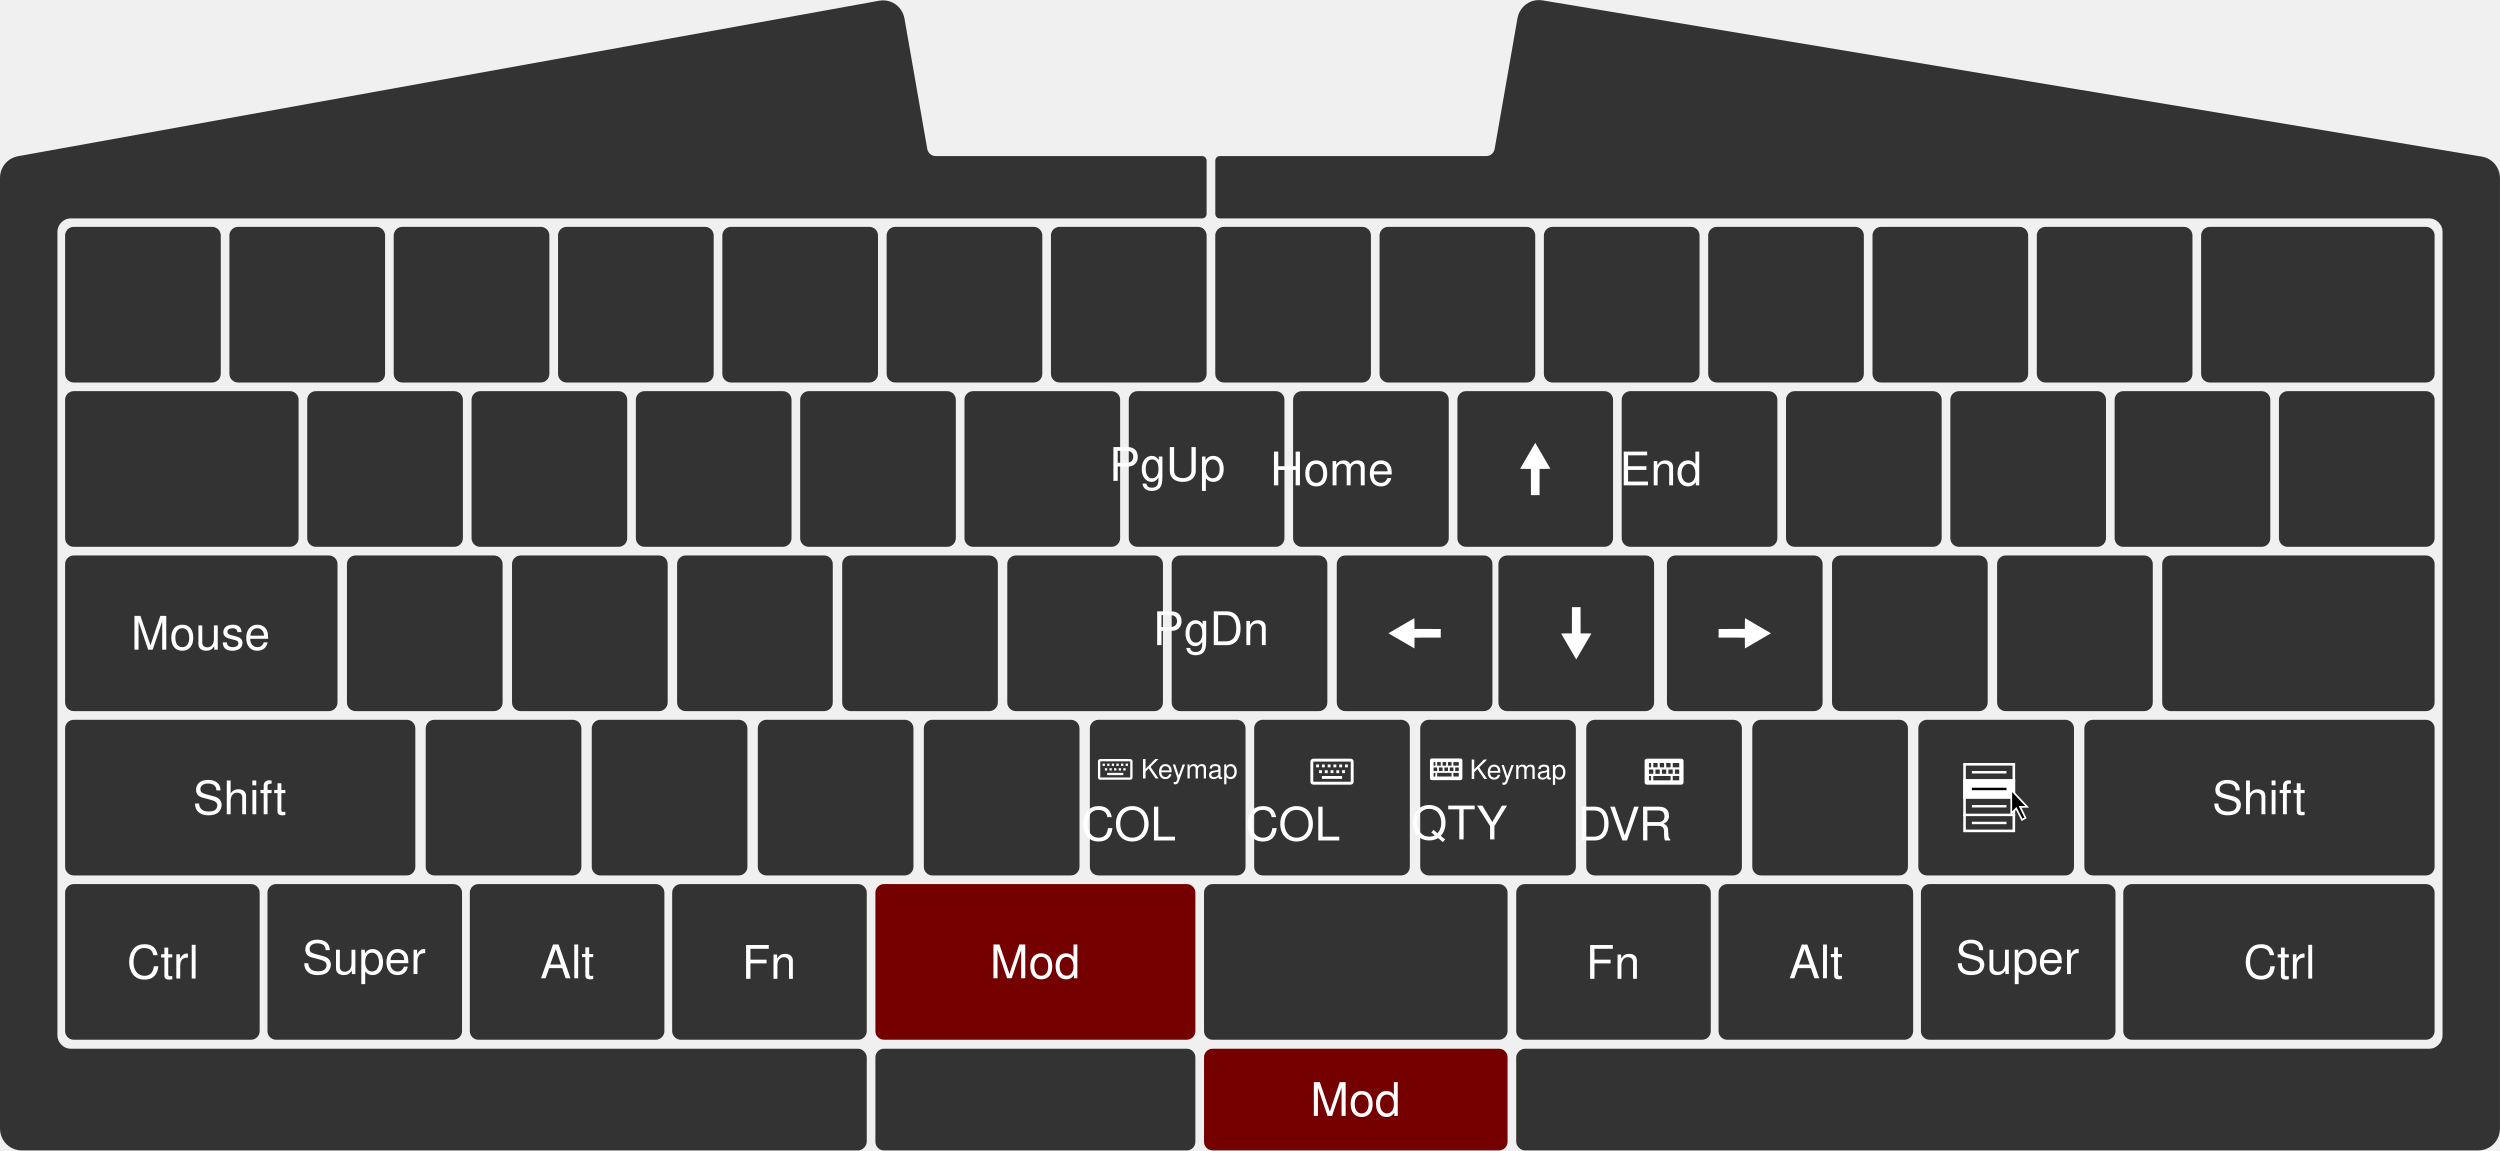
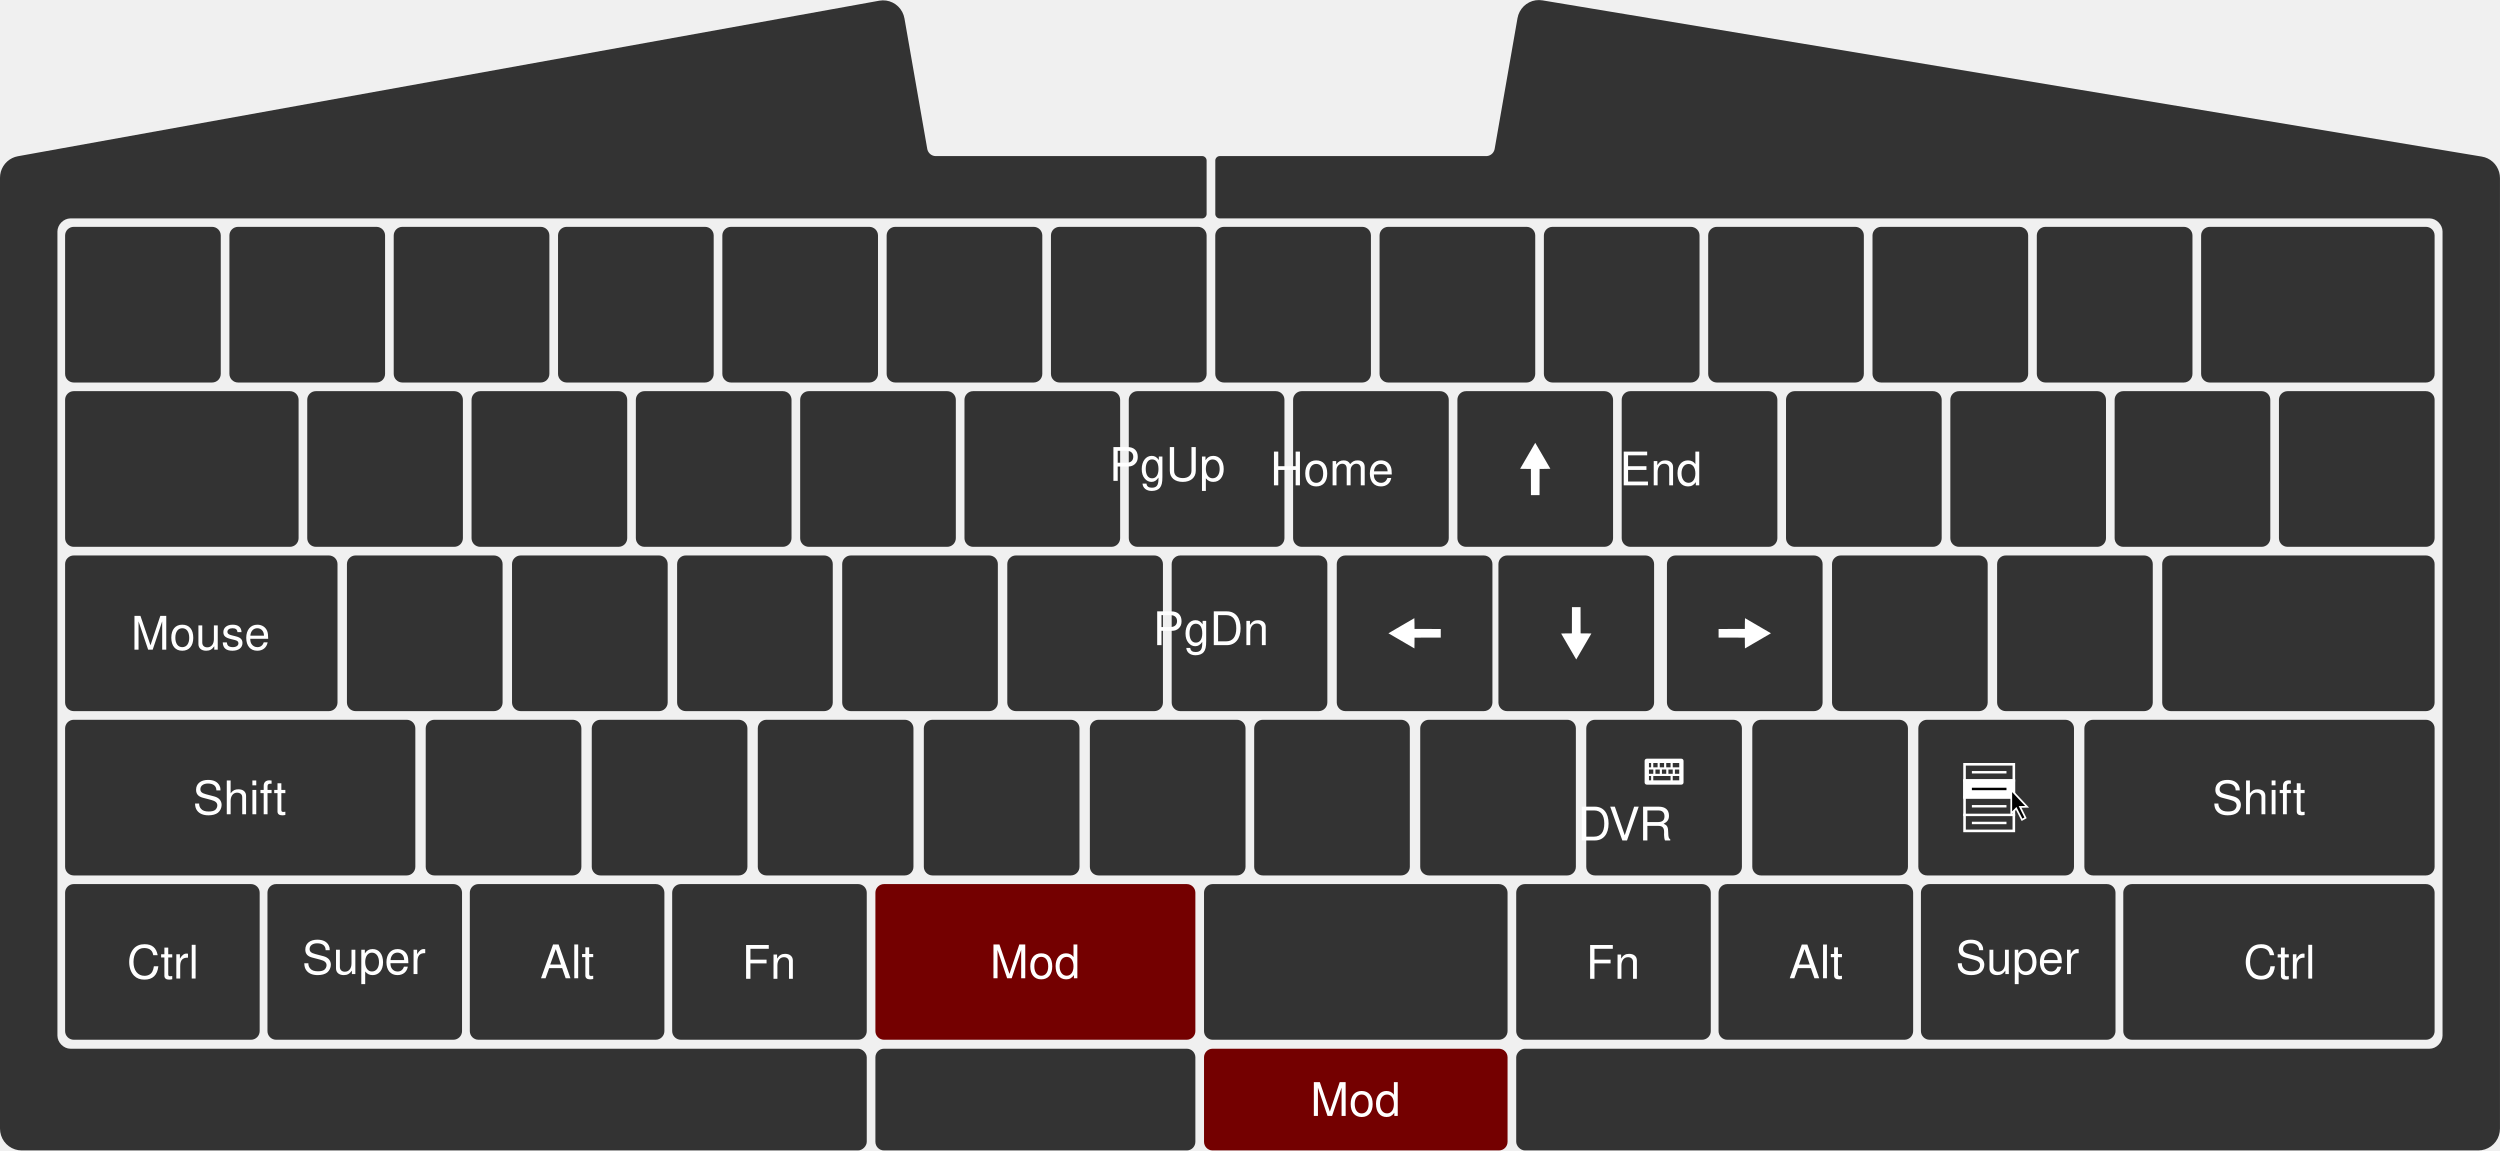
<svg xmlns="http://www.w3.org/2000/svg" version="1.1" width="289.09mm" height="133.03mm" viewBox="0 0 1024.335 471.366" style="overflow:visible" id="SvgjsSvg1006">
  <defs id="defs228">
    </defs>
  <rect style="fill:#333333;stroke:none" rx="3.543" ry="3.543" x="649.942" y="294.917" height="63.78" width="63.78" id="d9" />
  <rect style="fill:#333333;stroke:none" rx="3.543" ry="3.543" x="581.91" y="294.917" height="63.78" width="63.78" id="d8" />
  <rect style="fill:#333333;stroke:none" rx="3.543" ry="3.543" x="462.501" y="160.271" height="63.78" width="63.78" id="b7" />
  <rect style="fill:#333333;stroke:none" rx="3.543" ry="3.543" x="683.001" y="227.594" height="63.78" width="63.78" id="c10" />
  <rect style="fill:#333333;stroke:none" rx="3.543" ry="3.543" x="613.958" y="227.594" height="63.78" width="63.78" id="c9" />
  <rect style="fill:#333333;stroke:none" rx="3.543" ry="3.543" x="547.717" y="227.594" height="63.78" width="63.78" id="c8" />
  <rect style="fill:#333333;stroke:none" rx="3.543" ry="3.543" x="597.146" y="160.271" height="63.78" width="63.78" id="b9" />
  <rect style="fill:#333333;stroke:none" rx="3.543" ry="3.543" x="277.434" y="227.593" height="63.78" width="63.78" id="c4" />
  <rect style="fill:#333333;stroke:none" rx="3.543" ry="3.543" x="345.075" y="227.593" height="63.78" width="63.78" id="c5" />
  <rect style="fill:#333333;stroke:none" rx="3.543" ry="3.543" x="142.15" y="227.593" height="63.78" width="63.78" id="c2" />
  <rect style="fill:#333333;stroke:none" rx="3.543" ry="3.543" x="209.792" y="227.593" height="63.78" width="63.78" id="c3" />
  <rect style="fill:#333333;stroke:none" rx="3.543" ry="3.543" x="786.005" y="294.917" height="63.78" width="63.78" id="d11" />
  <rect style="fill:#333333;stroke:none" rx="3.543" ry="3.543" x="885.926" y="227.594" height="63.78" width="111.614" id="c13" />
  <rect style="fill:#333333;stroke:none" rx="3.543" ry="3.543" x="731.792" y="160.271" height="63.78" width="63.78" id="b11" />
  <rect style="fill:#333333;stroke:none" rx="3.543" ry="3.543" x="799.115" y="160.271" height="63.78" width="63.78" id="b12" />
  <rect style="fill:#333333;stroke:none" rx="3.543" ry="3.543" x="866.438" y="160.271" height="63.78" width="63.78" id="b13" />
  <rect style="fill:#333333;stroke:none" rx="3.543" ry="3.543" x="933.761" y="160.271" height="63.78" width="63.78" id="b14" />
  <rect style="fill:#333333;stroke:none" rx="3.543" ry="3.543" x="901.871" y="92.949" height="63.78" width="95.669" id="a14" />
  <rect style="fill:#333333;stroke:none" rx="3.543" ry="3.543" x="767.225" y="92.949" height="63.78" width="63.78" id="a12" />
  <rect style="fill:#333333;stroke:none" rx="3.543" ry="3.543" x="834.548" y="92.949" height="63.78" width="63.78" id="a13" />
  <rect style="fill:#333333;stroke:none" rx="3.543" ry="3.543" x="497.934" y="92.949" height="63.78" width="63.78" id="a8" />
  <rect style="fill:#333333;stroke:none" rx="3.543" ry="3.543" x="161.32" y="92.948" height="63.78" width="63.78" id="a3" />
  <rect style="fill:#333333;stroke:none" rx="3.543" ry="3.543" x="228.642" y="92.948" height="63.78" width="63.78" id="a4" />
  <rect style="fill:#333333;stroke:none" rx="3.543" ry="3.543" x="26.674" y="92.948" height="63.78" width="63.78" id="a1" />
  <rect style="fill:#333333;stroke:none" rx="3.543" ry="3.543" x="93.997" y="92.948" height="63.78" width="63.78" id="a2" />
  <text x="495.036" y="20" style="font-size:34px;font-family:Sans;text-align:center;text-anchor:middle;display:none;fill:#000000" id="layer-text">
    <tspan x="495.036" dy="20.8" id="SvgjsTspan1235">Base layer</tspan>
  </text>
  <rect style="fill:#333333;stroke:none" rx="3.543" ry="3.543" x="699.902" y="92.949" height="63.78" width="63.78" id="a11" />
  <rect style="fill:#333333;stroke:none" rx="3.543" ry="3.543" x="632.58" y="92.949" height="63.78" width="63.78" id="a10" />
  <rect style="fill:#740000;stroke:none;fill-opacity:1" rx="3.494" ry="3.543" x="493.328" y="429.7" height="41.667" width="124.37" id="f2" />
  <rect style="fill:#333333;stroke:none" rx="3.486" ry="3.543" x="358.682" y="429.699" height="41.667" width="131.102" id="f1" />
  <rect style="fill:#333333;stroke:none" rx="3.543" ry="3.543" x="565.257" y="92.949" height="63.78" width="63.78" id="a9" />
  <rect style="fill:#333333;stroke:none" rx="3.543" ry="3.543" x="363.288" y="92.948" height="63.78" width="63.78" id="a6" />
  <rect style="fill:#333333;stroke:none" rx="3.543" ry="3.543" x="295.965" y="92.948" height="63.78" width="63.78" id="a5" />
  <rect style="fill:#333333;stroke:none" rx="3.543" ry="3.543" x="430.611" y="92.948" height="63.78" width="63.78" id="a7" />
  <path style="fill:#333333;stroke:none" d="m 995.464,89.488 c 2.791,0 5.329,2.561 5.329,5.377 l 0,329.455 c 0,2.816 -2.538,5.377 -5.329,5.377 l -370.679,0 c -1.772,0 -3.543,1.773 -3.543,3.545 0,12.895 0,23.315 0,34.583 0,1.772 1.772,3.543 3.543,3.543 l 390.673,1e-4 c 0.928,0 1.856,-0.148 2.739,-0.436 0.883,-0.289 1.721,-0.719 2.473,-1.269 0.752,-0.55 1.417,-1.221 1.962,-1.98 0.546,-0.758 0.972,-1.604 1.258,-2.495 0.286,-0.891 0.432,-1.828 0.432,-2.764 l 0,-389.435 c 0,-0.839 -0.117,-1.678 -0.348,-2.485 -0.231,-0.806 -0.575,-1.58 -1.018,-2.29 -0.444,-0.71 -0.988,-1.356 -1.61,-1.914 -0.622,-0.557 -1.323,-1.026 -2.074,-1.386 -0.751,-0.361 -1.552,-0.614 -2.373,-0.751 C 886.375,42.457 745.963,19.105 631.958,0.145 c -0.912,-0.152 -1.847,-0.158 -2.761,-0.019 -0.914,0.139 -1.806,0.423 -2.633,0.838 -0.827,0.416 -1.589,0.962 -2.249,1.614 -0.66,0.652 -1.219,1.408 -1.65,2.232 -0.431,0.824 -0.733,1.716 -0.894,2.634 -3.122,17.846 -6.233,35.693 -9.356,53.539 -0.058,0.332 -0.162,0.655 -0.307,0.957 -0.146,0.302 -0.333,0.583 -0.554,0.831 -0.221,0.249 -0.477,0.466 -0.756,0.642 -0.28,0.177 -0.584,0.314 -0.9,0.406 -0.316,0.092 -0.645,0.139 -0.975,0.139 l -109.198,-2e-5 c -0.93,-1e-5 -1.777,0.854 -1.777,1.796 10e-6,7.411 -1e-5,15.643 0,21.944 0,0.939 0.847,1.794 1.777,1.794 l 495.739,0" id="right-case" />
  <rect style="fill:#333333;stroke:none" rx="3.543" ry="3.543" x="529.824" y="160.271" height="63.78" width="63.78" id="b8" />
  <rect style="fill:#333333;stroke:none" rx="3.543" ry="3.543" x="664.469" y="160.271" height="63.78" width="63.78" id="b10" />
  <rect style="fill:#333333;stroke:none" rx="3.543" ry="3.543" x="480.076" y="227.594" height="63.78" width="63.78" id="c7" />
  <rect style="fill:#333333;stroke:none" rx="3.543" ry="3.543" x="750.643" y="227.594" height="63.78" width="63.78" id="c11" />
  <rect style="fill:#333333;stroke:none" rx="3.543" ry="3.543" x="818.284" y="227.594" height="63.78" width="63.78" id="c12" />
  <rect style="fill:#333333;stroke:none" rx="3.543" ry="3.543" x="513.879" y="294.917" height="63.78" width="63.78" id="d7" />
  <rect style="fill:#333333;stroke:none" rx="3.543" ry="3.543" x="717.973" y="294.917" height="63.78" width="63.78" id="d10" />
  <rect style="fill:#333333;stroke:none" rx="3.543" ry="3.543" x="854.036" y="294.917" height="63.78" width="143.504" id="d12" />
  <rect style="fill:#333333;stroke:none;fill-opacity:1" rx="3.543" ry="3.543" x="493.328" y="362.24" height="63.78" width="124.37" id="e6" />
  <rect style="fill:#333333;stroke:none;fill-opacity:1" rx="3.543" ry="3.543" x="621.241" y="362.24" height="63.78" width="79.724" id="e7" />
  <rect style="fill:#333333;stroke:none" rx="3.543" ry="3.543" x="704.154" y="362.24" height="63.78" width="79.724" id="e8" />
  <rect style="fill:#333333;stroke:none" rx="3.543" ry="3.543" x="787.068" y="362.24" height="63.78" width="79.724" id="e9" />
  <rect style="fill:#333333;stroke:none" rx="3.543" ry="3.543" x="869.981" y="362.24" height="63.78" width="127.559" id="e10" />
  <text y="303.228" x="925.554" font-size="19" id="SvgjsText1209" style="font-size:19px;font-family:Helvetica;text-anchor:middle;fill:#ffffff;stroke:none">
    <tspan x="925.554" dy="30.4" id="SvgjsTspan1210">Shift</tspan>
  </text>
  <text y="370.655" x="660.91" font-size="19" id="SvgjsText1223" style="font-size:19px;font-family:Helvetica;text-anchor:middle;fill:#ffffff;stroke:none">
    <tspan x="660.91" dy="30.4" id="SvgjsTspan1224">Fn</tspan>
  </text>
  <text y="370.437" x="744.077" font-size="19" id="SvgjsText1225" style="font-size:19px;font-family:Helvetica;text-anchor:middle;fill:#ffffff;stroke:none">
    <tspan x="744.077" dy="30.4" id="SvgjsTspan1226">Alt</tspan>
  </text>
  <text y="368.698" x="826.597" font-size="19" id="SvgjsText1227" style="font-size:19px;font-family:Helvetica;text-anchor:middle;fill:#ffffff;stroke:none">
    <tspan x="826.597" dy="30.4" id="SvgjsTspan1228">Super</tspan>
  </text>
  <text y="370.551" x="933.976" font-size="19" id="SvgjsText1229" style="font-size:19px;font-family:Helvetica;text-anchor:middle;fill:#ffffff;stroke:none">
    <tspan x="933.976" dy="30.4" id="SvgjsTspan1230">Ctrl</tspan>
  </text>
  <text y="426.84" x="555.386" font-size="19" id="SvgjsText1233" style="font-size:19px;font-family:Helvetica;text-anchor:middle;fill:#ffffff;stroke:none">
    <tspan x="555.386" dy="30.4" id="SvgjsTspan1234">Mod</tspan>
  </text>
  <path style="fill:#333333;stroke:none" d="m 494.385,63.954 -110.97,0 c -0.329,0 -0.658,-0.047 -0.975,-0.139 -0.316,-0.092 -0.62,-0.229 -0.9,-0.406 -0.28,-0.177 -0.535,-0.394 -0.756,-0.642 -0.221,-0.249 -0.409,-0.529 -0.554,-0.831 -0.146,-0.302 -0.249,-0.625 -0.307,-0.957 -3.112,-17.806 -6.223,-35.611 -9.335,-53.417 -0.162,-0.925 -0.468,-1.825 -0.905,-2.655 -0.437,-0.83 -1.004,-1.591 -1.673,-2.244 -0.67,-0.654 -1.442,-1.2 -2.28,-1.612 -0.838,-0.412 -1.74,-0.69 -2.664,-0.82 -0.923,-0.13 -1.867,-0.111 -2.784,0.054 L 7.303,64.023 C 6.492,64.17 5.702,64.43 4.962,64.796 4.222,65.161 3.533,65.632 2.922,66.189 2.31,66.746 1.776,67.389 1.341,68.095 0.905,68.8 0.568,69.567 0.341,70.367 0.115,71.166 0,71.997 0,72.827 l 0,389.595 c 0,0.936 0.146,1.873 0.432,2.764 0.286,0.891 0.712,1.737 1.258,2.495 0.546,0.758 1.21,1.429 1.962,1.98 0.752,0.55 1.59,0.98 2.473,1.269 0.883,0.289 1.811,0.436 2.739,0.436 l 342.731,0 c 1.772,0 3.543,-1.772 3.543,-3.543 0,-12.932 0,-22.982 0,-34.583 0,-1.772 -1.771,-3.545 -3.543,-3.545 l -322.737,0 c -2.791,0 -5.329,-2.561 -5.329,-5.377 l 0,-329.455 c 0,-2.816 2.538,-5.377 5.329,-5.377 l 463.755,0 c 0.93,0 1.777,-0.854 1.777,-1.794 0,-7.805 0,-14.682 0,-21.944 0,-0.942 -0.847,-1.796 -1.777,-1.796" id="left-case" />
  <rect style="fill:#333333;stroke:none" rx="3.543" ry="3.543" x="26.674" y="160.27" height="63.78" width="95.669" id="b1" />
  <rect style="fill:#333333;fill-opacity:1;stroke:none" rx="3.543" ry="3.543" x="125.886" y="160.27" height="63.78" width="63.78" id="b2" />
  <rect style="fill:#333333;fill-opacity:1;stroke:none" rx="3.543" ry="3.543" x="193.209" y="160.27" height="63.78" width="63.78" id="b3" />
  <rect style="fill:#333333;stroke:none" rx="3.543" ry="3.543" x="260.532" y="160.27" height="63.78" width="63.78" id="b4" />
  <rect style="fill:#333333;stroke:none" rx="3.543" ry="3.543" x="327.855" y="160.27" height="63.78" width="63.78" id="b5" />
  <rect style="fill:#333333;stroke:none" rx="3.543" ry="3.543" x="395.178" y="160.27" height="63.78" width="63.78" id="b6" />
  <rect style="fill:#333333;stroke:none;fill-opacity:1" rx="3.543" ry="3.543" x="26.674" y="227.593" height="63.78" width="111.614" id="c1" />
  <rect style="fill:#333333;stroke:none" rx="3.543" ry="3.543" x="412.717" y="227.593" height="63.78" width="63.78" id="c6" />
  <rect style="fill:#333333;stroke:none" rx="3.543" ry="3.543" x="26.674" y="294.916" height="63.78" width="143.504" id="d1" />
  <rect style="fill:#333333;stroke:none" rx="3.543" ry="3.543" x="174.43" y="294.916" height="63.78" width="63.78" id="d2" />
  <rect style="fill:#333333;fill-opacity:1;stroke:none" rx="3.543" ry="3.543" x="242.461" y="294.916" height="63.78" width="63.78" id="d3" />
  <rect style="fill:#333333;fill-opacity:1;stroke:none" rx="3.543" ry="3.543" x="310.493" y="294.916" height="63.78" width="63.78" id="d4" />
  <rect style="fill:#333333;stroke:none" rx="3.543" ry="3.543" x="378.524" y="294.916" height="63.78" width="63.78" id="d5" />
  <rect style="fill:#333333;fill-opacity:1;stroke:none" rx="3.543" ry="3.543" x="446.556" y="294.916" height="63.78" width="63.78" id="d6" />
  <rect style="fill:#333333;stroke:none" rx="3.543" ry="3.543" x="26.674" y="362.239" height="63.78" width="79.724" id="e1" />
  <rect style="fill:#333333;stroke:none" rx="3.543" ry="3.543" x="109.587" y="362.239" height="63.78" width="79.724" id="e2" />
  <rect style="fill:#333333;stroke:none" rx="3.543" ry="3.543" x="192.501" y="362.239" height="63.78" width="79.724" id="e3" />
  <rect style="fill:#333333;stroke:none;stroke-opacity:1;fill-opacity:1" rx="3.543" ry="3.543" x="275.414" y="362.239" height="63.78" width="79.724" id="e4" />
  <rect style="fill:#740000;stroke:none;fill-opacity:1" rx="3.543" ry="3.543" x="358.682" y="362.239" height="63.78" width="131.102" id="e5" />
  <text y="85.736" x="193.209" font-size="19" id="SvgjsText1090" style="font-size:19px;font-family:Helvetica;text-anchor:middle;fill:#ffffff;stroke:none" />
  <text y="235.79" x="82.183" font-size="19" id="SvgjsText1156" style="font-size:19px;font-family:Helvetica;text-anchor:middle;fill:#ffffff;stroke:none">
    <tspan x="82.183" dy="30.4" id="SvgjsTspan1157">Mouse</tspan>
  </text>
  <text y="303.227" x="98.192" font-size="19" id="SvgjsText1184" style="font-size:19px;font-family:Helvetica;text-anchor:middle;fill:#ffffff;stroke:none">
    <tspan x="98.192" dy="30.4" id="SvgjsTspan1185">Shift</tspan>
  </text>
  <text y="370.55" x="66.751" font-size="19" id="SvgjsText1211" style="font-size:19px;font-family:Helvetica;text-anchor:middle;fill:#ffffff;stroke:none">
    <tspan x="66.751" dy="30.4" id="SvgjsTspan1212">Ctrl</tspan>
  </text>
  <text y="368.697" x="149.117" font-size="19" id="SvgjsText1213" style="font-size:19px;font-family:Helvetica;text-anchor:middle;fill:#ffffff;stroke:none">
    <tspan x="149.117" dy="30.4" id="SvgjsTspan1214">Super</tspan>
  </text>
  <text y="370.436" x="232.423" font-size="19" id="SvgjsText1215" style="font-size:19px;font-family:Helvetica;text-anchor:middle;fill:#ffffff;stroke:none">
    <tspan x="232.423" dy="30.4" id="SvgjsTspan1216">Alt</tspan>
  </text>
  <text y="370.654" x="315.083" font-size="19" id="SvgjsText1217" style="font-size:19px;font-family:Helvetica;text-anchor:middle;fill:#ffffff;stroke:none">
    <tspan x="315.083" dy="30.4" id="SvgjsTspan1218">Fn</tspan>
  </text>
  <text y="370.436" x="424.106" font-size="19" id="SvgjsText1219" style="font-size:19px;font-family:Helvetica;text-anchor:middle;fill:#ffffff;stroke:none">
    <tspan x="424.106" dy="30.4" id="SvgjsTspan1220">Mod</tspan>
  </text>
  <text xml:space="preserve" style="font-style:normal;font-weight:normal;font-size:40px;line-height:125%;font-family:sans-serif;letter-spacing:0px;word-spacing:0px;fill:#000000;fill-opacity:1;stroke:none;stroke-width:1px;stroke-linecap:butt;stroke-linejoin:miter;stroke-opacity:1" x="58.045" y="111.601" id="text4519">
    <tspan id="tspan4521" x="58.045" y="111.601" />
  </text>
  <text xml:space="preserve" style="font-style:normal;font-weight:normal;font-size:40px;line-height:125%;font-family:sans-serif;letter-spacing:0px;word-spacing:0px;overflow:visible;fill:#000000;fill-opacity:1;stroke:none;stroke-width:1px;stroke-linecap:butt;stroke-linejoin:miter;stroke-opacity:1" x="197.102" y="153.198" id="text4571-8-2">
    <tspan id="tspan4573-1-5" x="197.102" y="153.198" style="font-size:12.5px;fill:#ffffff;fill-opacity:1" />
  </text>
  <text xml:space="preserve" style="font-style:normal;font-weight:normal;font-size:40px;line-height:125%;font-family:sans-serif;letter-spacing:0px;word-spacing:0px;overflow:visible;fill:#000000;fill-opacity:1;stroke:none;stroke-width:1px;stroke-linecap:butt;stroke-linejoin:miter;stroke-opacity:1" x="340.147" y="109.323" id="text4550-1-3-5-6">
    <tspan id="tspan5212-5-56" x="340.147" y="109.323" style="font-style:normal;font-variant:normal;font-weight:normal;font-stretch:normal;font-size:19px;font-family:Helvetica;-inkscape-font-specification:Helvetica;text-align:center;text-anchor:middle;fill:#ffffff;fill-opacity:1" />
    <tspan id="tspan5358" x="340.147" y="133.073" style="font-style:normal;font-variant:normal;font-weight:normal;font-stretch:normal;font-size:19px;font-family:Helvetica;-inkscape-font-specification:Helvetica;text-align:center;text-anchor:middle;fill:#ffffff;fill-opacity:1" />
  </text>
  <text xml:space="preserve" style="font-style:normal;font-weight:normal;font-size:40px;line-height:125%;font-family:sans-serif;letter-spacing:0px;word-spacing:0px;fill:#000000;fill-opacity:1;stroke:none;stroke-width:1px;stroke-linecap:butt;stroke-linejoin:miter;stroke-opacity:1" x="386.006" y="339.726" id="text4690">
    <tspan id="tspan4692" x="386.006" y="339.726" />
  </text>
  <g style="fill:#ffffff;fill-opacity:1" id="g4641-3-2" transform="matrix(0.5768977,0,0,0.5768977,477.429,186.3814)" />
  <g style="fill:#ffffff;fill-opacity:1" id="g4643-7-6" transform="matrix(0.5768977,0,0,0.5768977,477.429,186.3814)" />
  <g style="fill:#ffffff;fill-opacity:1" id="g4645-0-4" transform="matrix(0.5768977,0,0,0.5768977,477.429,186.3814)" />
  <g style="fill:#ffffff;fill-opacity:1" id="g4647-0-7" transform="matrix(0.5768977,0,0,0.5768977,477.429,186.3814)" />
  <g style="fill:#ffffff;fill-opacity:1" id="g4649-6-6" transform="matrix(0.5768977,0,0,0.5768977,477.429,186.3814)" />
  <g style="fill:#ffffff;fill-opacity:1" id="g4651-9-7" transform="matrix(0.5768977,0,0,0.5768977,477.429,186.3814)" />
  <g style="fill:#ffffff;fill-opacity:1" id="g4653-2-7" transform="matrix(0.5768977,0,0,0.5768977,477.429,186.3814)" />
  <g style="fill:#ffffff;fill-opacity:1" id="g4655-6-6" transform="matrix(0.5768977,0,0,0.5768977,477.429,186.3814)" />
  <g style="fill:#ffffff;fill-opacity:1" id="g4657-9-0" transform="matrix(0.5768977,0,0,0.5768977,477.429,186.3814)" />
  <g style="fill:#ffffff;fill-opacity:1" id="g4659-0-3" transform="matrix(0.5768977,0,0,0.5768977,477.429,186.3814)" />
  <g style="fill:#ffffff;fill-opacity:1" id="g4661-6-9" transform="matrix(0.5768977,0,0,0.5768977,477.429,186.3814)" />
  <g style="fill:#ffffff;fill-opacity:1" id="g4663-1-8" transform="matrix(0.5768977,0,0,0.5768977,477.429,186.3814)" />
  <g style="fill:#ffffff;fill-opacity:1" id="g4665-1-5" transform="matrix(0.5768977,0,0,0.5768977,477.429,186.3814)" />
  <g style="fill:#ffffff;fill-opacity:1" id="g4667-9-2" transform="matrix(0.5768977,0,0,0.5768977,477.429,186.3814)" />
  <g style="fill:#ffffff;fill-opacity:1" id="g4669-3-6" transform="matrix(0.5768977,0,0,0.5768977,477.429,186.3814)" />
  <g id="g4720" transform="translate(401.2572,514.4957)">
    <g transform="translate(7.304207,-1.11025)" id="g4688" style="stroke:#ffffff;stroke-opacity:1">
      <rect style="opacity:1;fill:#ffffff;fill-opacity:1;fill-rule:nonzero;stroke:none;stroke-width:1.063;stroke-linecap:round;stroke-linejoin:miter;stroke-miterlimit:4;stroke-dasharray:none;stroke-dashoffset:0;stroke-opacity:1" id="rect4650" width="21.26" height="7.087" x="395.844" y="-193.665" />
      <rect style="overflow:visible;opacity:1;fill:none;fill-opacity:1;fill-rule:nonzero;stroke:#ffffff;stroke-width:1.063;stroke-linecap:round;stroke-linejoin:miter;stroke-miterlimit:4;stroke-dasharray:none;stroke-dashoffset:0;stroke-opacity:1" id="rect4534-4-5" width="20.197" height="27.283" x="396.375" y="-200.22" rx="0" ry="0" />
      <path style="fill:none;fill-rule:evenodd;stroke:#ffffff;stroke-width:1px;stroke-linecap:butt;stroke-linejoin:miter;stroke-opacity:1" d="m 395.844,-193.681 21.26,0" id="path4612" />
      <path style="overflow:visible;fill:none;fill-rule:evenodd;stroke:#ffffff;stroke-width:1px;stroke-linecap:butt;stroke-linejoin:miter;stroke-opacity:1" d="m 395.844,-186.579 21.26,0" id="path4612-4" />
      <path style="overflow:visible;fill:none;fill-rule:evenodd;stroke:#ffffff;stroke-width:1px;stroke-linecap:butt;stroke-linejoin:miter;stroke-opacity:1" d="m 395.844,-179.492 21.26,0" id="path4612-9" />
      <path style="overflow:visible;fill:none;fill-rule:evenodd;stroke:#ffffff;stroke-width:1px;stroke-linecap:butt;stroke-linejoin:miter;stroke-opacity:1" d="m 399.387,-196.966 14.173,0" id="path4612-3" />
      <path style="overflow:visible;fill:none;fill-rule:evenodd;stroke:#ffffff;stroke-width:1px;stroke-linecap:butt;stroke-linejoin:miter;stroke-opacity:1" d="m 399.387,-176.191 14.173,0" id="path4612-3-5" />
      <path style="overflow:visible;fill:none;fill-rule:evenodd;stroke:#000000;stroke-width:1px;stroke-linecap:butt;stroke-linejoin:miter;stroke-opacity:1" d="m 399.387,-190.122 14.173,0" id="path4612-3-0" />
      <path style="overflow:visible;fill:none;fill-rule:evenodd;stroke:#ffffff;stroke-width:1px;stroke-linecap:butt;stroke-linejoin:miter;stroke-opacity:1" d="m 399.387,-183.035 14.173,0" id="path4612-3-9" />
    </g>
    <path id="path4531" d="m 427.092,-178.874 0.142,0.276 1.431,-0.803 -2.221,-4.47 2.877,-0.056 -6.498,-6.912 0,9.618 2.037,-2.031 z" style="fill:#000000;stroke:#ffffff;stroke-width:0.709;stroke-linejoin:miter;stroke-miterlimit:4;stroke-dasharray:none;stroke-opacity:1" />
  </g>
  <text y="292.177" x="611.398" font-size="19" id="SvgjsText1223-2" style="font-size:19px;font-family:Helvetica;text-anchor:middle;overflow:visible;fill:#ffffff;stroke:none">
    <tspan x="611.398" id="SvgjsTspan1224-5" />
  </text>
  <text xml:space="preserve" style="font-style:normal;font-weight:normal;font-size:40px;line-height:125%;font-family:sans-serif;letter-spacing:0px;word-spacing:0px;fill:#000000;fill-opacity:1;stroke:none;stroke-width:1px;stroke-linecap:butt;stroke-linejoin:miter;stroke-opacity:1" x="606.091" y="332.87" id="text4342">
    <tspan id="tspan4344" x="606.091" y="332.87" />
  </text>
-   <g id="g4376" transform="translate(1.147617,-0.5442284)">
-     <path style="fill:#ffffff;fill-opacity:1" d="m 597.304,311.32 -11.811,0 c -0.406,0 -0.738,0.332 -0.738,0.738 l 0,7.382 c 0,0.406 0.332,0.738 0.738,0.738 l 11.811,0 c 0.406,0 0.738,-0.332 0.738,-0.738 l 0,-7.382 c 0,-0.406 -0.332,-0.738 -0.738,-0.738 z m -5.167,1.476 1.476,0 0,1.476 -1.476,0 0,-1.476 z m 2.215,2.215 0,1.476 -1.476,0 0,-1.476 1.476,0 z m -4.429,-2.215 1.476,0 0,1.476 -1.476,0 0,-1.476 z m 2.215,2.215 0,1.476 -1.476,0 0,-1.476 1.476,0 z m -4.429,-2.215 1.476,0 0,1.476 -1.476,0 0,-1.476 z m 2.215,2.215 0,1.476 -1.476,0 0,-1.476 1.476,0 z m -3.691,-2.215 0.738,0 0,1.476 -0.738,0 0,-1.476 z m 0,2.215 1.476,0 0,1.476 -1.476,0 0,-1.476 z m 0.738,3.691 -0.738,0 0,-1.476 0.738,0 0,1.476 z m 6.644,0 -5.906,0 0,-1.476 5.906,0 0,1.476 z m 2.953,0 -2.215,0 0,-1.476 2.215,0 0,1.476 z m 0,-2.215 -1.476,0 0,-1.476 1.476,0 0,1.476 z m 0,-2.215 -2.215,0 0,-1.476 2.215,0 0,1.476 z" id="path4279" />
-     <text style="font-size:10.951px;font-family:Helvetica;text-align:center;text-anchor:middle;overflow:visible;fill:#ffffff;stroke:none" id="SvgjsText1172-6-0-2-5-9-0-1-5-2-0-0" font-size="19" x="620.814" y="319.735">Keymap</text>
-   </g>
-   <text xml:space="preserve" style="font-style:normal;font-weight:normal;font-size:40px;line-height:125%;font-family:sans-serif;letter-spacing:0px;word-spacing:0px;overflow:visible;fill:#000000;fill-opacity:1;stroke:none;stroke-width:1px;stroke-linecap:butt;stroke-linejoin:miter;stroke-opacity:1" x="613.505" y="343.916" id="text4550-1-3-5-5-0-9">
-     <tspan id="tspan5212-5-5-71-6" x="613.505" y="343.916" style="font-style:normal;font-variant:normal;font-weight:normal;font-stretch:normal;font-size:19px;font-family:Helvetica;-inkscape-font-specification:Helvetica;text-align:center;text-anchor:middle;fill:#ffffff;fill-opacity:1">QTY</tspan>
-   </text>
  <g id="g4499" transform="matrix(1.2,0,0,1.2,-110.8614,-60.39058)">
    <path style="fill:#ffffff;fill-opacity:1" d="m 666.483,309.377 -11.811,0 c -0.406,0 -0.738,0.332 -0.738,0.738 l 0,7.382 c 0,0.406 0.332,0.738 0.738,0.738 l 11.811,0 c 0.406,0 0.738,-0.332 0.738,-0.738 l 0,-7.382 c 0,-0.406 -0.332,-0.738 -0.738,-0.738 z m -5.167,1.476 1.476,0 0,1.476 -1.476,0 0,-1.476 z m 2.215,2.215 0,1.476 -1.476,0 0,-1.476 1.476,0 z m -4.429,-2.215 1.476,0 0,1.476 -1.476,0 0,-1.476 z m 2.215,2.215 0,1.476 -1.476,0 0,-1.476 1.476,0 z m -4.429,-2.215 1.476,0 0,1.476 -1.476,0 0,-1.476 z m 2.215,2.215 0,1.476 -1.476,0 0,-1.476 1.476,0 z m -3.691,-2.215 0.738,0 0,1.476 -0.738,0 0,-1.476 z m 0,2.215 1.476,0 0,1.476 -1.476,0 0,-1.476 z m 0.738,3.691 -0.738,0 0,-1.476 0.738,0 0,1.476 z m 6.644,0 -5.906,0 0,-1.476 5.906,0 0,1.476 z m 2.953,0 -2.215,0 0,-1.476 2.215,0 0,1.476 z m 0,-2.215 -1.476,0 0,-1.476 1.476,0 0,1.476 z m 0,-2.215 -2.215,0 0,-1.476 2.215,0 0,1.476 z" id="path4279-1" />
  </g>
  <text xml:space="preserve" style="font-style:normal;font-weight:normal;font-size:40px;line-height:125%;font-family:sans-serif;letter-spacing:0px;word-spacing:0px;overflow:visible;fill:#000000;fill-opacity:1;stroke:none;stroke-width:1px;stroke-linecap:butt;stroke-linejoin:miter;stroke-opacity:1" x="681.401" y="344.362" id="text4550-1-3-5-5-0-9-2">
    <tspan id="tspan5212-5-5-71-6-5" x="681.401" y="344.362" style="font-style:normal;font-variant:normal;font-weight:normal;font-stretch:normal;font-size:19px;font-family:Helvetica;-inkscape-font-specification:Helvetica;text-align:center;text-anchor:middle;fill:#ffffff;fill-opacity:1">DVR</tspan>
  </text>
-   <text xml:space="preserve" style="font-style:normal;font-weight:normal;font-size:40px;line-height:125%;font-family:sans-serif;letter-spacing:0px;word-spacing:0px;overflow:visible;fill:#000000;fill-opacity:1;stroke:none;stroke-width:1px;stroke-linecap:butt;stroke-linejoin:miter;stroke-opacity:1" x="545.338" y="344.362" id="text4550-1-3-5-5-0-9-2-7">
-     <tspan id="tspan5212-5-5-71-6-5-3" x="545.338" y="344.362" style="font-style:normal;font-variant:normal;font-weight:normal;font-stretch:normal;font-size:19px;font-family:Helvetica;-inkscape-font-specification:Helvetica;text-align:center;text-anchor:middle;fill:#ffffff;fill-opacity:1">COL</tspan>
-   </text>
-   <path id="path4360" d="m 553.446,310.862 -15.354,0 c -0.65,0 -1.181,0.531 -1.181,1.181 l 0,8.268 c 0,0.65 0.531,1.181 1.181,1.181 l 15.354,0 c 0.65,0 1.181,-0.531 1.181,-1.181 l 0,-8.268 c 0,-0.65 -0.531,-1.181 -1.181,-1.181 z m 0,9.446 c -10e-4,0.001 -10e-4,0.001 -0.002,0.002 l -15.35,0 c -10e-4,-10e-4 -10e-4,-10e-4 -0.002,-0.002 l 0,-8.263 c 10e-4,-10e-4 10e-4,-10e-4 0.002,-0.002 l 15.35,0 c 10e-4,0.001 10e-4,0.001 0.002,0.002 l 0,8.263 z m -11.811,-2.36 8.268,0 0,1.181 -8.268,0 z m 8.268,-2.362 1.181,0 0,1.181 -1.181,0 z m -2.362,0 1.181,0 0,1.181 -1.181,0 z m -2.362,0 1.181,0 0,1.181 -1.181,0 z m -2.362,0 1.181,0 0,1.181 -1.181,0 z m -2.362,0 1.181,0 0,1.181 -1.181,0 z m 8.268,-2.362 1.181,0 0,1.181 -1.181,0 z m 2.362,0 1.181,0 0,1.181 -1.181,0 z m -4.724,0 1.181,0 0,1.181 -1.181,0 z m -2.362,0 1.181,0 0,1.181 -1.181,0 z m -2.362,0 1.181,0 0,1.181 -1.181,0 z m -2.362,0 1.181,0 0,1.181 -1.181,0 z" style="fill:#ffffff;fill-opacity:1" />
-   <text xml:space="preserve" style="font-style:normal;font-weight:normal;font-size:40px;line-height:125%;font-family:sans-serif;letter-spacing:0px;word-spacing:0px;overflow:visible;fill:#000000;fill-opacity:1;stroke:none;stroke-width:1px;stroke-linecap:butt;stroke-linejoin:miter;stroke-opacity:1" x="478.015" y="344.361" id="text4550-1-3-5-5-0-9-2-7-8">
-     <tspan id="tspan5212-5-5-71-6-5-3-5" x="478.015" y="344.361" style="font-style:normal;font-variant:normal;font-weight:normal;font-stretch:normal;font-size:19px;font-family:Helvetica;-inkscape-font-specification:Helvetica;text-align:center;text-anchor:middle;fill:#ffffff;fill-opacity:1">COL</tspan>
-   </text>
-   <g id="g4420" transform="translate(-1.86564,0.442954)">
-     <path style="overflow:visible;fill:#ffffff;fill-opacity:1" d="m 464.965,310.548 -12.283,0 c -0.52,0 -0.945,0.425 -0.945,0.945 l 0,6.614 c 0,0.52 0.425,0.945 0.945,0.945 l 12.283,0 c 0.52,0 0.945,-0.425 0.945,-0.945 l 0,-6.614 c 0,-0.52 -0.425,-0.945 -0.945,-0.945 z m 0,7.557 c -8e-4,8e-4 -8e-4,8e-4 -0.002,0.002 l -12.28,0 c -8e-4,-8e-4 -8e-4,-8e-4 -0.002,-0.002 l 0,-6.61 c 8e-4,-8e-4 8e-4,-8e-4 0.002,-0.002 l 12.28,0 c 8e-4,8e-4 8e-4,8e-4 0.002,0.002 l 0,6.61 z m -9.449,-1.888 6.614,0 0,0.945 -6.614,0 z m 6.614,-1.89 0.945,0 0,0.945 -0.945,0 z m -1.89,0 0.945,0 0,0.945 -0.945,0 z m -1.89,0 0.945,0 0,0.945 -0.945,0 z m -1.89,0 0.945,0 0,0.945 -0.945,0 z m -1.89,0 0.945,0 0,0.945 -0.945,0 z m 6.614,-1.89 0.945,0 0,0.945 -0.945,0 z m 1.89,0 0.945,0 0,0.945 -0.945,0 z m -3.78,0 0.945,0 0,0.945 -0.945,0 z m -1.89,0 0.945,0 0,0.945 -0.945,0 z m -1.89,0 0.945,0 0,0.945 -0.945,0 z m -1.89,0 0.945,0 0,0.945 -0.945,0 z" id="path4360-3" />
-     <text y="318.531" x="489.149" font-size="19" id="SvgjsText1172-6-0-2-5-9-0-1-5-2-0-0-4" style="font-size:10.951px;font-family:Helvetica;text-align:center;text-anchor:middle;overflow:visible;fill:#ffffff;stroke:none">Keymap</text>
-   </g>
  <path style="overflow:visible;fill:#ffffff;fill-opacity:1" d="m 574.174,256.387 5.336,-3.104 0.058,2.196 0.013,2.213 5.375,0.013 5.375,0.013 0,1.761 0,1.761 -5.375,0.013 -5.375,0.013 -0.013,2.209 -0.035,2.209 -10.51,-6.122 -0.14,-0.088 z" id="path4917" />
  <path style="overflow:visible;fill:#ffffff;fill-opacity:1" d="m 642.751,264.917 -3.104,-5.336 2.196,-0.058 2.213,-0.013 0.013,-5.375 0.013,-5.375 1.761,0 1.761,0 0.013,5.375 0.013,5.375 2.209,0.013 2.209,0.035 -6.122,10.51 -0.088,0.14 z" id="path4917-1" />
  <path style="overflow:visible;fill:#ffffff;fill-opacity:1" d="m 720.324,256.387 -5.336,-3.104 -0.058,2.196 -0.013,2.213 -5.375,0.013 -5.375,0.013 0,1.761 0,1.761 5.375,0.013 5.375,0.013 0.013,2.209 0.035,2.209 10.51,-6.122 0.14,-0.088 z" id="path4917-8" />
  <path style="overflow:visible;fill:#ffffff;fill-opacity:1" d="m 632.133,186.728 3.104,5.336 -2.196,0.058 -2.213,0.013 -0.013,5.375 -0.013,5.375 -1.761,0 -1.761,0 -0.013,-5.375 -0.013,-5.375 -2.209,-0.013 -2.209,-0.035 6.122,-10.51 0.088,-0.14 z" id="path4917-9" />
  <text xml:space="preserve" style="font-style:normal;font-weight:normal;font-size:40px;line-height:125%;font-family:sans-serif;letter-spacing:0px;word-spacing:0px;overflow:visible;fill:#000000;fill-opacity:1;stroke:none;stroke-width:1px;stroke-linecap:butt;stroke-linejoin:miter;stroke-opacity:1" x="561.339" y="198.868" id="text4550-1-3-5-5-0-9-2-7-8-7">
    <tspan id="tspan5212-5-5-71-6-5-3-5-6" x="561.339" y="198.868" style="font-style:normal;font-variant:normal;font-weight:normal;font-stretch:normal;font-size:19px;font-family:Helvetica;-inkscape-font-specification:Helvetica;text-align:center;text-anchor:middle;fill:#ffffff;fill-opacity:1">Home</tspan>
  </text>
  <text xml:space="preserve" style="font-style:normal;font-weight:normal;font-size:40px;line-height:125%;font-family:sans-serif;letter-spacing:0px;word-spacing:0px;overflow:visible;fill:#000000;fill-opacity:1;stroke:none;stroke-width:1px;stroke-linecap:butt;stroke-linejoin:miter;stroke-opacity:1" x="696.09" y="198.868" id="text4550-1-3-5-5-0-9-2-7-8-7-9">
    <tspan id="tspan5212-5-5-71-6-5-3-5-6-4" x="696.09" y="198.868" style="font-style:normal;font-variant:normal;font-weight:normal;font-stretch:normal;font-size:19px;font-family:Helvetica;-inkscape-font-specification:Helvetica;text-align:center;text-anchor:middle;fill:#ffffff;fill-opacity:1">End</tspan>
  </text>
  <text xml:space="preserve" style="font-style:normal;font-weight:normal;font-size:40px;line-height:125%;font-family:sans-serif;letter-spacing:0px;word-spacing:0px;overflow:visible;fill:#000000;fill-opacity:1;stroke:none;stroke-width:1px;stroke-linecap:butt;stroke-linejoin:miter;stroke-opacity:1" x="493.846" y="197.016" id="text4550-1-3-5-5-0-9-2-7-8-7-6">
    <tspan id="tspan5212-5-5-71-6-5-3-5-6-5" x="493.846" y="197.016" style="font-style:normal;font-variant:normal;font-weight:normal;font-stretch:normal;font-size:19px;font-family:Helvetica;-inkscape-font-specification:Helvetica;text-align:center;text-anchor:middle;fill:#ffffff;fill-opacity:1">PgUp</tspan>
  </text>
  <text xml:space="preserve" style="font-style:normal;font-weight:normal;font-size:40px;line-height:125%;font-family:sans-serif;letter-spacing:0px;word-spacing:0px;overflow:visible;fill:#000000;fill-opacity:1;stroke:none;stroke-width:1px;stroke-linecap:butt;stroke-linejoin:miter;stroke-opacity:1" x="511.762" y="264.338" id="text4550-1-3-5-5-0-9-2-7-8-7-3">
    <tspan id="tspan5212-5-5-71-6-5-3-5-6-6" x="511.762" y="264.338" style="font-style:normal;font-variant:normal;font-weight:normal;font-stretch:normal;font-size:19px;font-family:Helvetica;-inkscape-font-specification:Helvetica;text-align:center;text-anchor:middle;fill:#ffffff;fill-opacity:1">PgDn</tspan>
  </text>
</svg>
